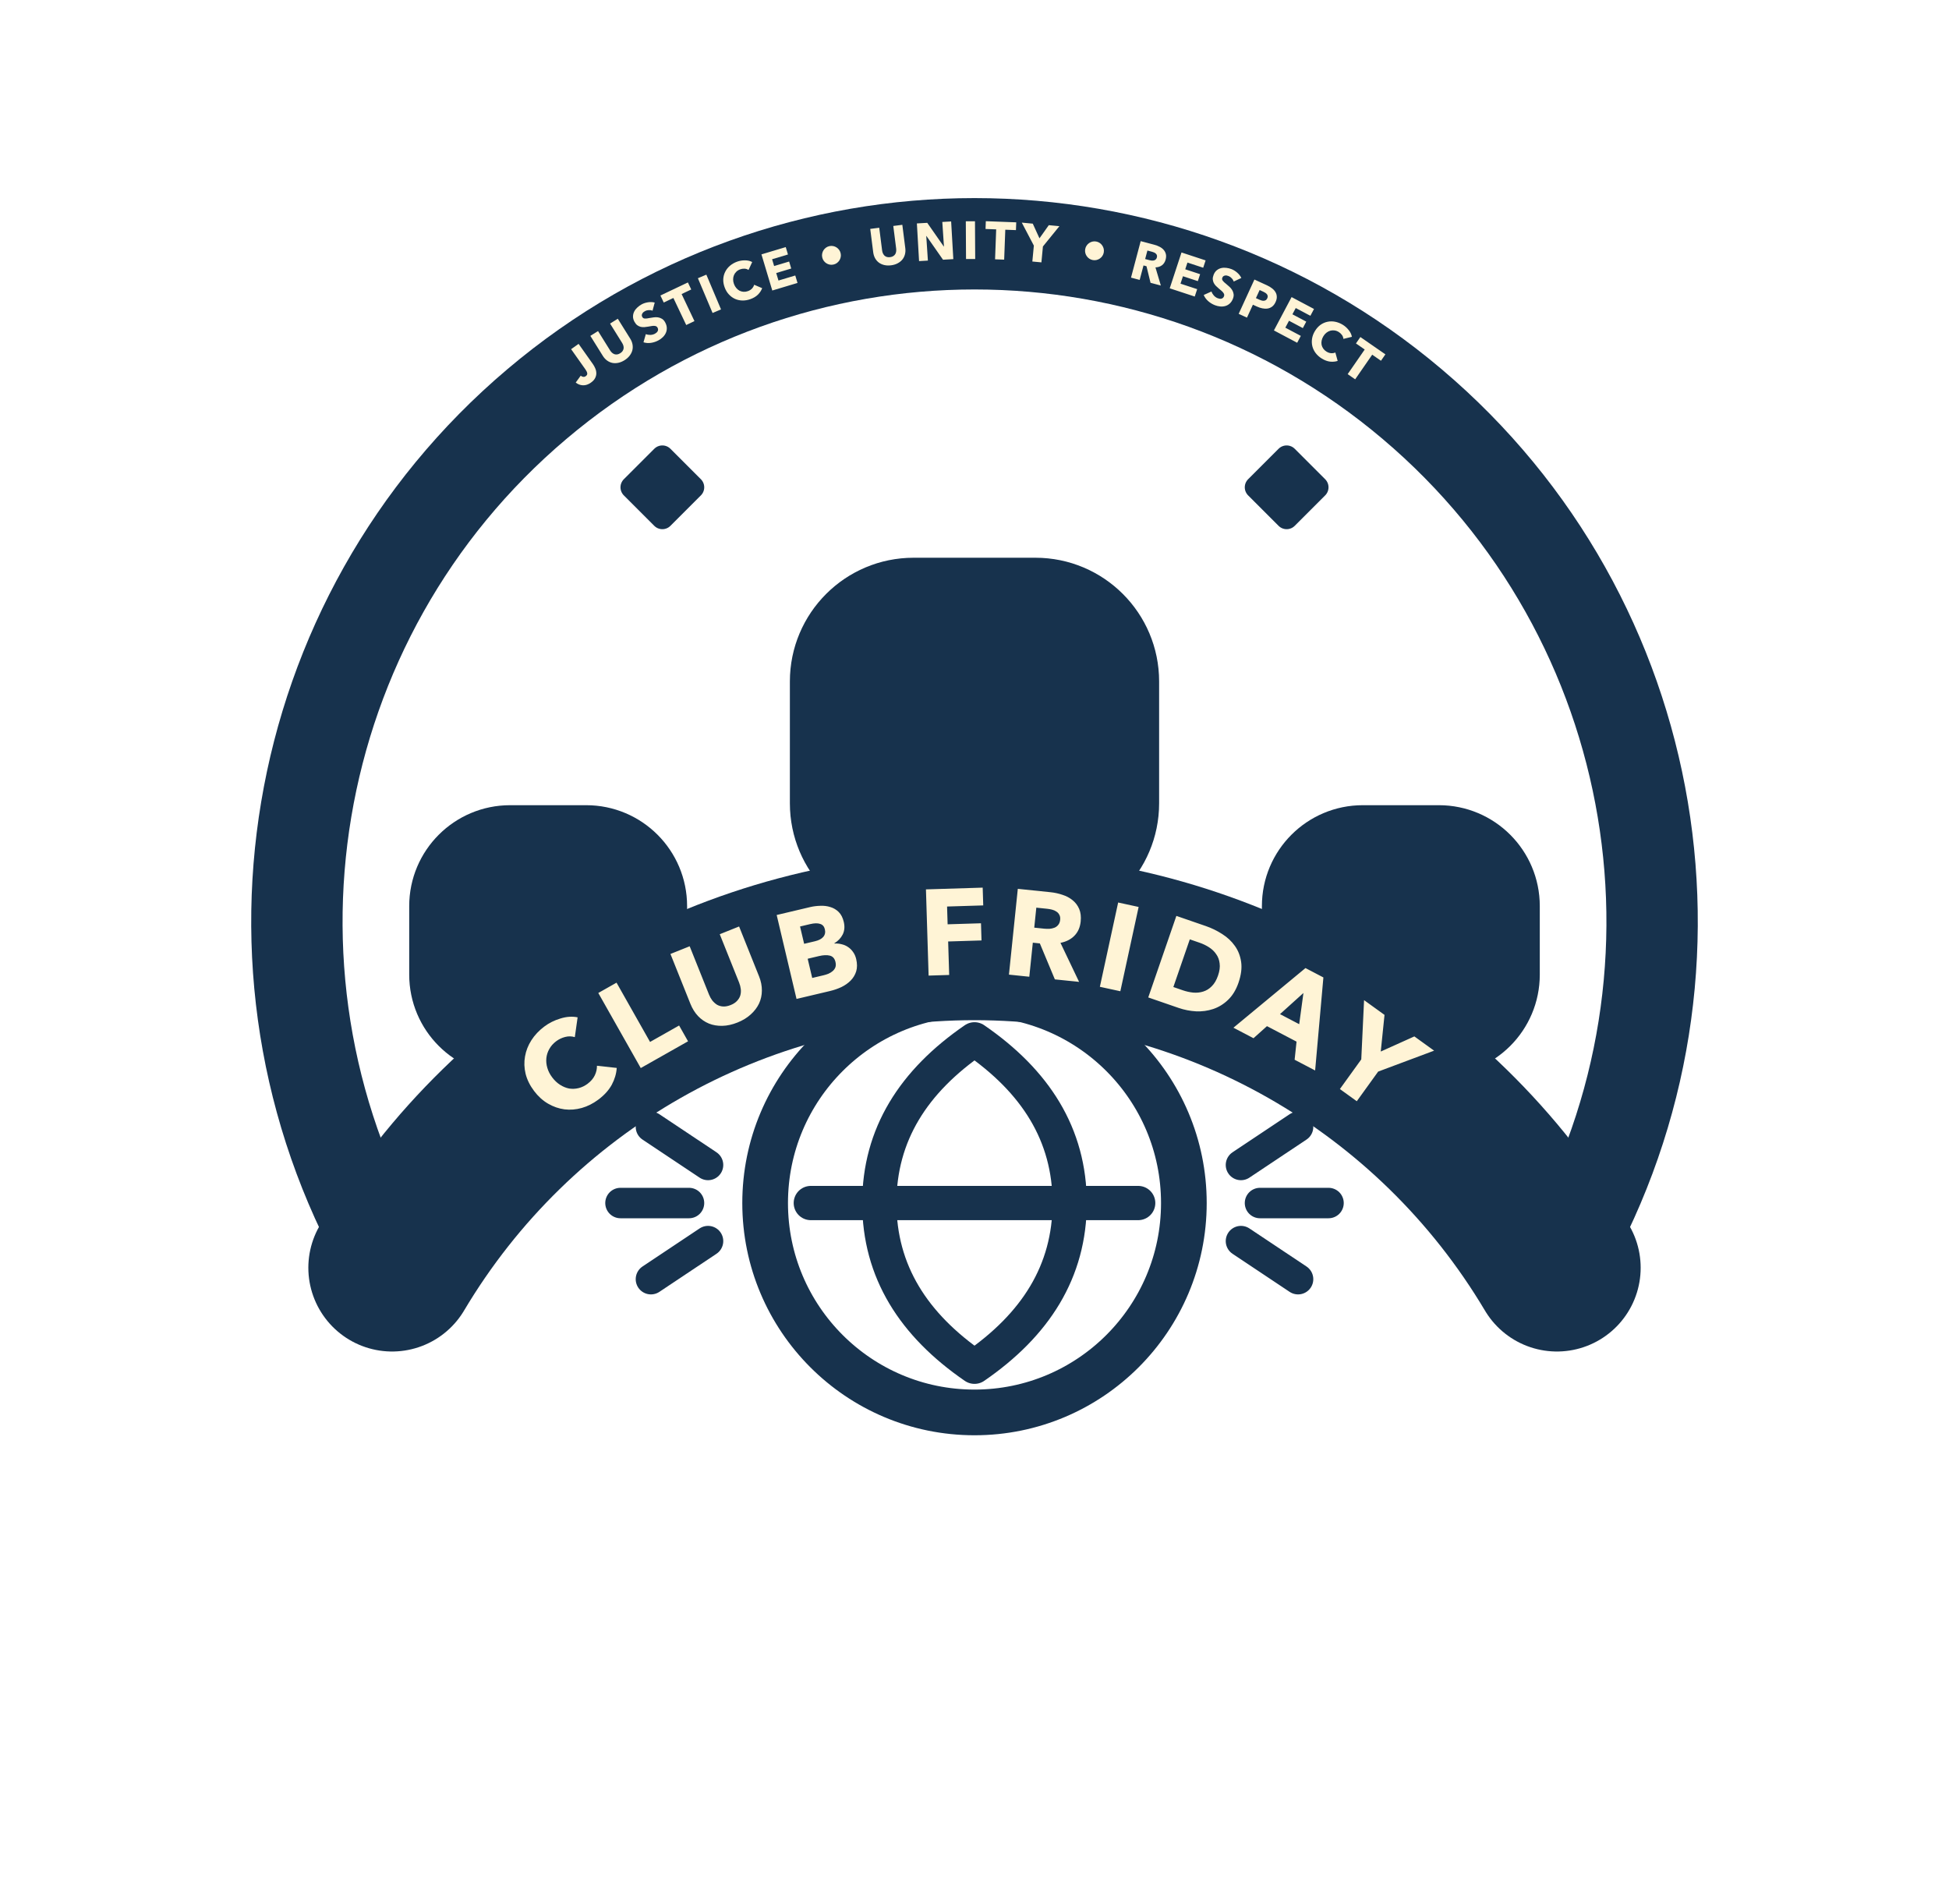
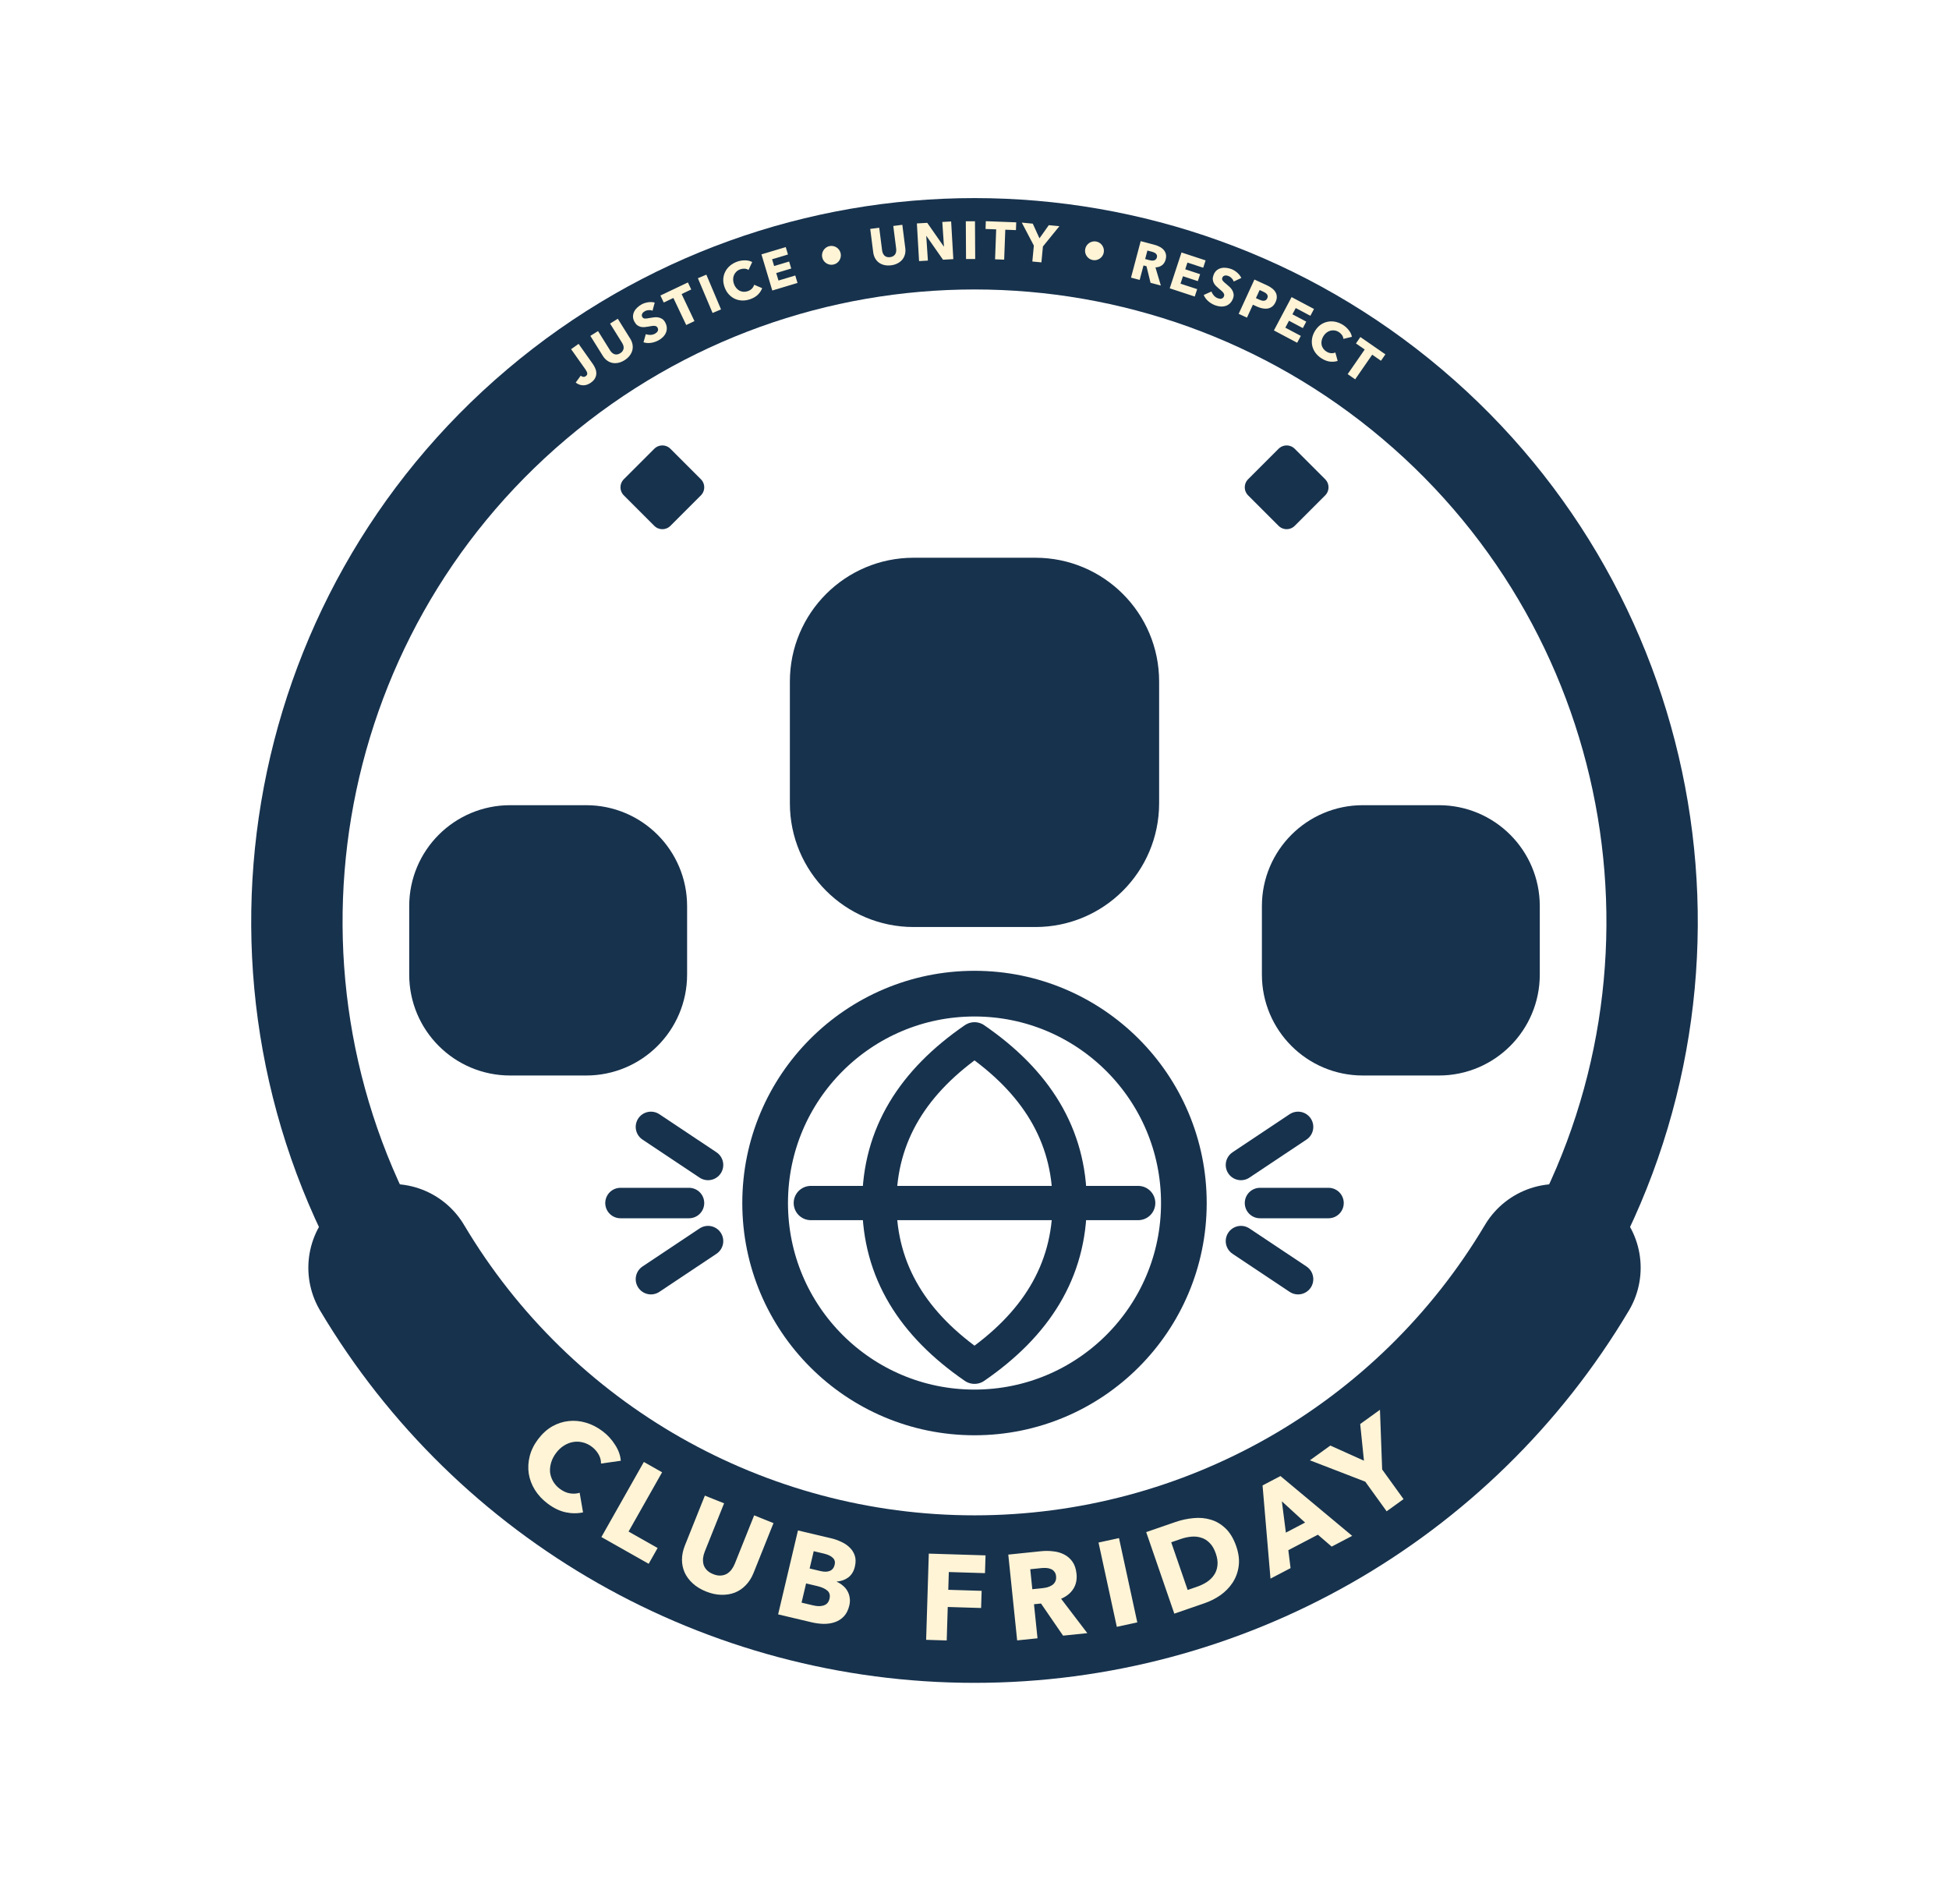
<svg xmlns="http://www.w3.org/2000/svg" viewBox="0 0 512 500" role="img" aria-labelledby="title desc" version="1.1" id="svg15">
  <g stroke="#17324D" stroke-width="13" stroke-linecap="round" stroke-linejoin="round" id="g8">
    <path fill="none" stroke="#17324D" d="M103 333a178 178 0 1 1 306 0" id="path1" />
    <g id="younger-member" aria-label="younger-member">
      <rect x="114" y="218" width="60" height="58" rx="20" fill="#17324D" stroke="#17324D" id="rect1" />
      <circle cx="144" cy="247" r="7" fill="none" stroke="none" id="circle1" />
    </g>
    <g id="adult-member" aria-label="adult-member">
      <rect x="214" y="153" width="84" height="84" rx="26" fill="#17324D" stroke="#17324D" id="rect2" />
      <circle cx="256" cy="195" r="9" fill="none" stroke="none" id="circle2" />
    </g>
    <g id="older-member" aria-label="older-member">
      <rect x="338" y="218" width="60" height="58" rx="20" fill="#17324D" stroke="#17324D" id="rect3" />
      <circle cx="368" cy="247" r="7" fill="none" stroke="none" id="circle3" />
    </g>
    <circle cx="256" cy="316" r="55" fill="none" stroke="#17324D" stroke-width="12" id="circle4" />
    <path fill="none" stroke="#17324D" stroke-width="9" d="M256 273c-16 11-25 25-25 43s9 32 25 43m0-86c16 11 25 25 25 43s-9 32-25 43m-43-43h86" id="path4" />
    <path fill="none" stroke="#17324D" stroke-width="8" d="M181 316h-18M186 306l-15-10M186 326l-15 10M331 316h18M326 306l15-10M326 326l15 10" id="path5" />
-     <path fill="none" stroke="#17324D" d="M103 333a178 178 0 0 1 306 0" id="path6" />
+     <path fill="none" stroke="#17324D" d="M103 333a178 178 0 0 0 306 0" id="path6" />
    <path fill="#17324D" stroke="#17324D" stroke-width="6" d="m174 120 8 8-8 8-8-8z" id="path7" />
    <path fill="#17324D" stroke="#17324D" stroke-width="6" d="m338 120 8 8-8 8-8-8z" id="path8" />
  </g>
  <defs id="defs8">
    <path id="motto-arc" d="M103 333a178 178 0 1 1 306 0" />
-     <path id="name-arc" d="M103 333a178 178 0 0 1 306 0" />
+     <path id="name-arc" d="M103 333a178 178 0 0 0 306 0" />
  </defs>
  <path d="M103 333a178 178 0 1 1 306 0" fill="none" stroke="#17324D" stroke-width="24" stroke-linecap="round" id="path9" />
-   <path d="M103 333a178 178 0 0 1 306 0" fill="none" stroke="#17324D" stroke-width="44" stroke-linecap="round" id="path10" />
+   <path d="M103 333a178 178 0 0 0 306 0" fill="none" stroke="#17324D" stroke-width="44" stroke-linecap="round" id="path10" />
  <g font-family="Avenir Next, Trebuchet MS, Arial, sans-serif" text-anchor="middle" id="g15">
    <g id="text14" style="font-weight:700;font-size:14px;letter-spacing:1.5" aria-label="JUSTICE•UNITY•RESPECT">
      <path style="fill:#fff4d6" d="m 155.767,95.652 q 0.34,0.48 0.597,1.087 0.269,0.598 0.287,1.254 0.022,0.636 -0.302,1.294 -0.312,0.65 -1.135,1.232 -1.029,0.728 -2.086,0.687 -1.066,-0.052 -1.885,-0.724 l 1.313,-1.804 q 0.306,0.263 0.65,0.312 0.355,0.041 0.663,-0.178 0.48,-0.34 0.394,-0.776 -0.074,-0.445 -0.455,-0.982 l -3.777,-5.337 1.966,-1.391 3.769,5.325 z m 9.796,-6.688 q 0.474,0.76 0.605,1.553 0.136,0.773 -0.058,1.521 -0.201,0.736 -0.723,1.408 -0.51,0.664 -1.329,1.175 -0.832,0.519 -1.652,0.684 -0.821,0.165 -1.558,0.015 -0.745,-0.163 -1.379,-0.625 -0.642,-0.474 -1.116,-1.234 l -3.267,-5.239 2.02,-1.259 3.163,5.073 q 0.215,0.345 0.491,0.602 0.288,0.25 0.621,0.388 0.338,0.119 0.724,0.076 0.398,-0.05 0.825,-0.317 0.428,-0.267 0.636,-0.594 0.22,-0.335 0.262,-0.691 0.035,-0.368 -0.075,-0.729 -0.109,-0.361 -0.324,-0.705 l -3.163,-5.073 2.031,-1.267 3.267,5.239 z m 5.857,-7.349 q -0.458,-0.198 -1.008,-0.154 -0.544,0.025 -0.95,0.245 -0.209,0.114 -0.411,0.271 -0.189,0.15 -0.301,0.355 -0.119,0.192 -0.148,0.431 -0.024,0.22 0.116,0.478 0.12,0.221 0.287,0.322 0.179,0.094 0.411,0.111 0.245,0.011 0.544,-0.025 0.293,-0.047 0.654,-0.116 0.523,-0.093 1.103,-0.169 0.573,-0.088 1.127,-0.007 0.554,0.082 1.053,0.384 0.492,0.29 0.846,0.942 0.407,0.751 0.425,1.458 0.023,0.688 -0.251,1.299 -0.274,0.611 -0.783,1.11 -0.509,0.5 -1.149,0.847 -0.935,0.508 -1.982,0.662 -1.054,0.142 -1.96,-0.147 l 0.616,-2.151 q 0.534,0.22 1.197,0.21 0.669,-0.029 1.186,-0.309 0.234,-0.127 0.429,-0.296 0.195,-0.169 0.295,-0.367 0.112,-0.204 0.11,-0.442 -0.002,-0.238 -0.142,-0.496 -0.134,-0.246 -0.35,-0.352 -0.217,-0.105 -0.524,-0.114 -0.302,-0.027 -0.706,0.049 -0.399,0.057 -0.903,0.156 -0.492,0.092 -0.998,0.128 -0.494,0.029 -0.967,-0.08 -0.468,-0.128 -0.885,-0.427 -0.412,-0.318 -0.732,-0.909 -0.394,-0.726 -0.379,-1.403 0.015,-0.677 0.314,-1.27 0.299,-0.593 0.822,-1.068 0.516,-0.487 1.131,-0.821 0.738,-0.401 1.648,-0.544 0.922,-0.15 1.788,0.065 z m 7.638,-4.377 3.375,7.107 -2.163,1.027 -3.375,-7.107 -2.529,1.201 -0.877,-1.846 7.221,-3.43 0.877,1.846 z m 8.136,4.973 -3.856,-9.131 2.218,-0.937 3.856,9.131 z M 200.224,75.696 q -0.358,0.936 -1.11,1.689 -0.758,0.74 -1.941,1.174 -1.078,0.395 -2.128,0.377 -1.037,-0.022 -1.944,-0.421 -0.911,-0.412 -1.625,-1.179 -0.714,-0.767 -1.113,-1.858 -0.41,-1.117 -0.361,-2.164 0.062,-1.052 0.514,-1.933 0.447,-0.895 1.242,-1.574 0.795,-0.679 1.86,-1.069 0.986,-0.361 2.062,-0.353 1.085,-0.01 1.922,0.444 l -0.966,2.084 q -0.474,-0.318 -1.064,-0.341 -0.59,-0.022 -1.129,0.175 -0.592,0.217 -1.009,0.623 -0.409,0.389 -0.624,0.9 -0.215,0.511 -0.22,1.109 -0.009,0.585 0.217,1.203 0.231,0.631 0.621,1.084 0.39,0.454 0.871,0.709 0.49,0.238 1.053,0.27 0.563,0.032 1.142,-0.18 0.67,-0.246 1.074,-0.692 0.403,-0.446 0.551,-0.977 l 2.104,0.899 z m 2.656,0.613 -2.85,-9.493 6.383,-1.916 0.584,1.944 -4.17,1.252 0.535,1.783 3.942,-1.183 0.551,1.837 -3.942,1.183 0.592,1.971 4.412,-1.324 0.588,1.958 z" id="path15" />
      <path style="fill:#fff4d6" d="m 220.84,66.548 q 0.109,0.506 0.011,0.986 -0.098,0.479 -0.355,0.878 -0.258,0.399 -0.655,0.685 -0.397,0.286 -0.903,0.395 -0.506,0.109 -0.986,0.011 -0.479,-0.098 -0.878,-0.355 -0.399,-0.258 -0.685,-0.655 -0.286,-0.397 -0.395,-0.903 -0.109,-0.506 -0.011,-0.986 0.098,-0.479 0.355,-0.878 0.258,-0.399 0.655,-0.685 0.397,-0.286 0.903,-0.395 0.506,-0.109 0.986,-0.011 0.479,0.098 0.878,0.355 0.399,0.258 0.685,0.655 0.286,0.397 0.395,0.903 z" id="path16" />
      <path style="fill:#fff4d6" d="m 237.819,65.176 q 0.113,0.889 -0.099,1.664 -0.2,0.759 -0.688,1.358 -0.49,0.584 -1.245,0.977 -0.741,0.39 -1.699,0.512 -0.972,0.124 -1.787,-0.069 -0.815,-0.193 -1.422,-0.638 -0.609,-0.459 -0.992,-1.144 -0.385,-0.699 -0.498,-1.588 l -0.778,-6.125 2.361,-0.3 0.754,5.93 q 0.051,0.403 0.194,0.752 0.157,0.347 0.402,0.612 0.258,0.25 0.626,0.372 0.382,0.121 0.882,0.057 0.5,-0.064 0.826,-0.274 0.34,-0.213 0.527,-0.519 0.185,-0.32 0.236,-0.693 0.051,-0.373 1.6e-4,-0.776 l -0.754,-5.93 2.375,-0.302 0.778,6.125 z m 9.907,3.044 -4.358,-6.24 -0.042,0.002 0.431,6.468 -2.32,0.134 -0.573,-9.895 2.725,-0.158 4.343,6.227 0.042,-0.002 -0.43,-6.454 2.32,-0.134 0.573,9.895 z m 6.05,-0.178 -0.058,-9.912 2.408,-0.014 0.058,9.912 z m 10.313,-7.703 -0.295,7.862 -2.392,-0.09 0.295,-7.862 -2.798,-0.105 0.076,-2.043 7.988,0.299 -0.076,2.043 z m 9.886,4.398 -0.397,4.181 -2.383,-0.226 0.397,-4.181 -3.168,-6.038 2.885,0.274 1.758,3.851 2.451,-3.452 2.787,0.264 z" id="path17" />
      <path style="fill:#fff4d6" d="m 289.958,66.311 q -0.091,0.51 -0.363,0.916 -0.272,0.406 -0.662,0.678 -0.39,0.272 -0.865,0.386 -0.476,0.114 -0.985,0.023 -0.51,-0.091 -0.916,-0.363 -0.406,-0.272 -0.678,-0.662 -0.272,-0.39 -0.386,-0.865 -0.114,-0.476 -0.023,-0.985 0.091,-0.51 0.363,-0.916 0.272,-0.406 0.662,-0.678 0.39,-0.272 0.865,-0.386 0.476,-0.114 0.985,-0.023 0.51,0.091 0.916,0.363 0.406,0.272 0.678,0.662 0.272,0.39 0.386,0.865 0.114,0.476 0.023,0.985 z" id="path18" />
      <path style="fill:#fff4d6" d="m 302.245,74.283 -1.062,-4.352 -0.785,-0.208 -1.009,3.802 -2.273,-0.603 2.542,-9.581 3.654,0.969 q 0.69,0.183 1.3,0.504 0.627,0.311 1.052,0.786 0.438,0.478 0.602,1.116 0.164,0.637 -0.055,1.463 -0.258,0.974 -0.962,1.497 -0.704,0.523 -1.713,0.56 l 1.416,4.764 z m 1.668,-6.669 q 0.09,-0.338 -0.005,-0.581 -0.078,-0.252 -0.279,-0.422 -0.184,-0.179 -0.458,-0.295 -0.26,-0.112 -0.517,-0.181 l -1.231,-0.327 -0.592,2.233 1.096,0.291 q 0.284,0.075 0.593,0.114 0.312,0.025 0.588,-0.032 0.276,-0.057 0.486,-0.248 0.223,-0.187 0.32,-0.552 z m 3.372,8.118 3.096,-9.416 6.331,2.082 -0.634,1.928 -4.136,-1.36 -0.582,1.769 3.91,1.286 -0.599,1.822 -3.91,-1.286 -0.643,1.955 4.376,1.439 -0.638,1.942 z m 16.807,-1.778 q -0.144,-0.477 -0.531,-0.87 -0.369,-0.4 -0.8,-0.569 -0.222,-0.087 -0.472,-0.14 -0.237,-0.048 -0.465,-0.002 -0.223,0.033 -0.425,0.164 -0.184,0.124 -0.291,0.397 -0.092,0.235 -0.062,0.427 0.043,0.197 0.18,0.386 0.15,0.194 0.369,0.4 0.225,0.193 0.51,0.425 0.408,0.34 0.84,0.735 0.437,0.382 0.732,0.858 0.295,0.476 0.385,1.053 0.095,0.563 -0.175,1.254 -0.311,0.795 -0.841,1.264 -0.511,0.461 -1.155,0.645 -0.643,0.184 -1.354,0.116 -0.71,-0.068 -1.388,-0.333 -0.991,-0.388 -1.784,-1.089 -0.788,-0.714 -1.15,-1.593 l 2.042,-0.914 q 0.176,0.55 0.611,1.051 0.453,0.493 1.001,0.708 0.248,0.097 0.503,0.137 0.255,0.04 0.47,-0.011 0.228,-0.046 0.409,-0.201 0.181,-0.155 0.288,-0.428 0.102,-0.261 0.043,-0.494 -0.059,-0.234 -0.25,-0.474 -0.173,-0.248 -0.492,-0.509 -0.301,-0.268 -0.701,-0.59 -0.387,-0.317 -0.741,-0.681 -0.341,-0.359 -0.562,-0.791 -0.203,-0.44 -0.244,-0.952 -0.022,-0.52 0.223,-1.146 0.301,-0.769 0.828,-1.194 0.527,-0.425 1.173,-0.578 0.646,-0.153 1.346,-0.059 0.705,0.081 1.357,0.336 0.782,0.306 1.478,0.91 0.709,0.608 1.102,1.409 z m 11.002,5.381 q -0.362,0.789 -0.906,1.202 -0.538,0.4 -1.186,0.503 -0.648,0.103 -1.367,-0.042 -0.719,-0.145 -1.419,-0.466 l -1.082,-0.496 -1.558,3.398 -2.176,-0.998 4.133,-9.009 3.309,1.518 q 0.738,0.339 1.304,0.783 0.585,0.438 0.904,0.984 0.338,0.54 0.36,1.197 0.041,0.65 -0.315,1.426 z m -2.182,-0.985 q 0.146,-0.318 0.112,-0.58 -0.034,-0.262 -0.198,-0.476 -0.164,-0.214 -0.426,-0.38 -0.25,-0.161 -0.542,-0.295 l -0.954,-0.438 -0.975,2.125 0.916,0.42 q 0.305,0.14 0.609,0.218 0.303,0.078 0.578,0.049 0.287,-0.022 0.508,-0.167 0.226,-0.158 0.372,-0.476 z m 1.744,8.444 4.643,-8.757 5.888,3.122 -0.951,1.793 -3.847,-2.04 -0.872,1.645 3.636,1.928 -0.898,1.695 -3.636,-1.928 -0.964,1.818 4.069,2.158 -0.957,1.806 z m 16.749,8.008 q -0.955,0.303 -2.013,0.184 -1.051,-0.132 -2.127,-0.787 -0.981,-0.597 -1.621,-1.43 -0.628,-0.825 -0.882,-1.783 -0.246,-0.969 -0.09,-2.005 0.156,-1.036 0.76,-2.029 0.619,-1.016 1.468,-1.63 0.861,-0.607 1.832,-0.802 0.979,-0.207 2.005,-0.009 1.026,0.199 1.995,0.789 0.897,0.546 1.561,1.393 0.684,0.842 0.85,1.78 l -2.232,0.542 q -0.047,-0.569 -0.397,-1.045 -0.35,-0.475 -0.84,-0.774 -0.538,-0.328 -1.116,-0.401 -0.559,-0.078 -1.093,0.072 -0.534,0.15 -1.005,0.519 -0.463,0.357 -0.806,0.919 -0.349,0.574 -0.461,1.161 -0.112,0.588 -0.012,1.124 0.119,0.531 0.445,0.992 0.326,0.461 0.852,0.781 0.61,0.371 1.21,0.409 0.6,0.038 1.108,-0.178 l 0.607,2.206 z m 9.073,-1.636 -4.477,6.47 -1.969,-1.362 4.477,-6.47 -2.302,-1.593 1.163,-1.681 6.573,4.549 -1.163,1.681 z" id="path19" />
    </g>
-     <path d="m 162.018,280.513 q -0.163,2.285 -1.312,4.431 -1.168,2.12 -3.47,3.851 -2.097,1.577 -4.406,2.234 -2.284,0.637 -4.531,0.365 -2.266,-0.298 -4.335,-1.504 -2.069,-1.207 -3.666,-3.329 -1.635,-2.174 -2.221,-4.496 -0.56,-2.342 -0.154,-4.569 0.387,-2.253 1.677,-4.265 1.29,-2.011 3.361,-3.57 1.918,-1.443 4.279,-2.137 2.367,-0.739 4.499,-0.301 l -0.735,5.198 q -1.249,-0.382 -2.554,-0.041 -1.305,0.341 -2.354,1.13 -1.151,0.866 -1.795,2.031 -0.638,1.121 -0.771,2.382 -0.133,1.261 0.253,2.572 0.367,1.286 1.271,2.488 0.923,1.227 2.076,1.962 1.153,0.734 2.376,0.976 1.229,0.197 2.483,-0.106 1.254,-0.303 2.379,-1.149 1.304,-0.981 1.891,-2.224 0.587,-1.242 0.56,-2.503 l 5.198,0.575 z m 6.308,0.032 -11.155,-19.72 4.791,-2.71 8.807,15.57 7.632,-4.317 2.348,4.15 z m 31.08,-24.088 q 0.761,1.901 0.738,3.737 -0.005,1.795 -0.742,3.399 -0.748,1.575 -2.192,2.877 -1.414,1.29 -3.464,2.111 -2.079,0.833 -3.993,0.875 -1.913,0.042 -3.512,-0.593 -1.611,-0.665 -2.853,-1.96 -1.254,-1.325 -2.016,-3.226 l -5.246,-13.101 5.05,-2.022 5.079,12.685 q 0.345,0.862 0.862,1.551 0.547,0.677 1.242,1.123 0.713,0.404 1.599,0.463 0.915,0.047 1.985,-0.381 1.069,-0.428 1.669,-1.082 0.63,-0.666 0.867,-1.45 0.226,-0.814 0.124,-1.67 -0.101,-0.856 -0.446,-1.717 l -5.079,-12.685 5.08,-2.034 5.246,13.101 z m 25.513,-4.548 q 0.427,1.806 0.006,3.221 -0.429,1.384 -1.436,2.411 -1.007,1.027 -2.451,1.731 -1.421,0.665 -3.009,1.041 l -8.782,2.077 -5.215,-22.048 8.782,-2.077 q 1.277,-0.302 2.682,-0.338 1.398,-0.068 2.643,0.329 1.237,0.365 2.18,1.293 0.943,0.928 1.341,2.609 0.435,1.837 -0.275,3.288 -0.717,1.419 -2.211,2.331 l 0.015,0.062 q 0.971,-0.065 1.884,0.179 0.937,0.206 1.683,0.72 0.777,0.507 1.326,1.298 0.58,0.784 0.838,1.873 z m -8.229,-7.82 q -0.265,-1.121 -1.255,-1.413 -0.966,-0.331 -2.648,0.067 l -2.616,0.619 1.075,4.547 2.865,-0.678 q 1.495,-0.354 2.164,-1.137 0.693,-0.822 0.414,-2.005 z m 2.786,8.581 q -0.324,-1.37 -1.477,-1.656 -1.153,-0.286 -2.866,0.119 l -2.958,0.7 1.193,5.045 2.99,-0.707 q 0.623,-0.147 1.255,-0.395 0.656,-0.287 1.119,-0.692 0.494,-0.413 0.719,-0.992 0.217,-0.61 0.026,-1.42 z m 29.319,-14.554 0.144,4.67 8.764,-0.27 0.139,4.51 -8.764,0.27 0.271,8.796 -5.405,0.167 -0.698,-22.645 14.905,-0.46 0.144,4.67 z m 28.316,19.137 -3.945,-9.448 -1.846,-0.191 -0.925,8.944 -5.348,-0.553 2.33,-22.536 8.594,0.888 q 1.623,0.168 3.115,0.676 1.527,0.48 2.654,1.4 1.159,0.924 1.756,2.305 0.597,1.381 0.396,3.322 -0.237,2.292 -1.64,3.723 -1.403,1.431 -3.668,1.873 l 4.892,10.253 z m 1.393,-15.652 q 0.082,-0.796 -0.219,-1.309 -0.266,-0.542 -0.78,-0.853 -0.48,-0.339 -1.138,-0.504 -0.627,-0.161 -1.232,-0.224 l -2.897,-0.299 -0.543,5.252 2.578,0.267 q 0.668,0.069 1.379,0.046 0.713,-0.055 1.316,-0.282 0.603,-0.227 1.009,-0.732 0.438,-0.502 0.527,-1.361 z m 10.43,17.601 4.804,-22.141 5.379,1.167 -4.804,22.141 z m 36.42,-1.078 q -0.97,2.813 -2.739,4.505 -1.728,1.672 -3.911,2.408 -2.143,0.716 -4.51,0.611 -2.357,-0.136 -4.565,-0.897 l -7.986,-2.755 7.387,-21.418 7.744,2.671 q 2.269,0.783 4.289,2.089 2.031,1.276 3.327,3.111 1.307,1.805 1.656,4.227 0.349,2.422 -0.694,5.447 z m -5.385,-1.857 q 0.626,-1.815 0.428,-3.204 -0.157,-1.408 -0.916,-2.448 -0.718,-1.06 -1.884,-1.801 -1.136,-0.73 -2.467,-1.189 l -2.571,-0.887 -4.32,12.524 2.45,0.845 q 1.392,0.48 2.766,0.616 1.416,0.116 2.634,-0.276 1.249,-0.382 2.241,-1.393 1.022,-1.001 1.638,-2.786 z m 20.127,22.094 0.503,-4.757 -7.768,-4.066 -3.537,3.169 -5.273,-2.76 18.926,-15.666 4.706,2.463 -2.17,24.436 z m 2.314,-17.534 -6.157,5.554 5.047,2.641 z m 19.631,20.647 -5.616,7.786 -4.438,-3.201 5.616,-7.786 0.735,-15.568 5.372,3.875 -0.986,9.626 8.824,-3.973 5.191,3.744 z" id="text15" style="font-weight:800;font-size:32px;letter-spacing:4;fill:#fff4d6" aria-label="CLUB FRIDAY" />
+     <path d="m 153.164,397.256 q -2.241,0.477 -4.621,-0.032 -2.361,-0.535 -4.662,-2.266 -2.097,-1.577 -3.368,-3.615 -1.245,-2.018 -1.607,-4.252 -0.342,-2.26 0.243,-4.582 0.586,-2.322 2.182,-4.445 1.635,-2.174 3.704,-3.38 2.095,-1.187 4.348,-1.414 2.272,-0.253 4.563,0.429 2.29,0.682 4.362,2.24 1.918,1.443 3.24,3.518 1.367,2.069 1.536,4.239 l -5.198,0.735 q 0.021,-1.306 -0.668,-2.465 -0.69,-1.159 -1.738,-1.948 -1.151,-0.866 -2.45,-1.162 -1.254,-0.303 -2.502,-0.08 -1.248,0.222 -2.401,0.957 -1.134,0.709 -2.038,1.911 -0.923,1.227 -1.309,2.539 -0.386,1.311 -0.279,2.553 0.152,1.235 0.79,2.356 0.638,1.121 1.764,1.967 1.304,0.981 2.661,1.201 1.356,0.22 2.56,-0.156 l 0.888,5.153 z m 4.822,6.476 11.155,-19.72 4.791,2.71 -8.807,15.57 7.632,4.317 -2.348,4.15 z m 39.965,9.442 q -0.761,1.901 -2.045,3.214 -1.242,1.295 -2.883,1.948 -1.628,0.623 -3.571,0.569 -1.913,-0.042 -3.963,-0.863 -2.079,-0.833 -3.493,-2.123 -1.414,-1.29 -2.132,-2.853 -0.707,-1.593 -0.712,-3.387 0.007,-1.824 0.768,-3.726 l 5.246,-13.101 5.05,2.022 -5.079,12.685 q -0.345,0.862 -0.446,1.717 -0.072,0.868 0.124,1.67 0.237,0.784 0.837,1.438 0.63,0.666 1.699,1.094 1.069,0.428 1.955,0.369 0.915,-0.047 1.628,-0.451 0.725,-0.434 1.242,-1.123 0.517,-0.689 0.862,-1.551 l 5.079,-12.685 5.08,2.034 -5.246,13.101 z m 25.168,8.523 q -0.427,1.806 -1.438,2.882 -1.004,1.045 -2.364,1.513 -1.36,0.467 -2.967,0.449 -1.568,-0.042 -3.157,-0.418 l -8.782,-2.077 5.215,-22.048 8.782,2.077 q 1.277,0.302 2.55,0.899 1.28,0.566 2.215,1.478 0.943,0.881 1.37,2.133 0.427,1.252 0.029,2.934 -0.435,1.837 -1.718,2.816 -1.276,0.948 -3.021,1.094 l -0.015,0.062 q 0.897,0.377 1.604,1.004 0.745,0.604 1.182,1.398 0.468,0.801 0.604,1.754 0.167,0.96 -0.09,2.05 z m -3.854,-10.678 q 0.265,-1.121 -0.489,-1.826 -0.716,-0.728 -2.397,-1.126 l -2.616,-0.619 -1.075,4.547 2.865,0.678 q 1.495,0.354 2.444,-0.047 0.988,-0.424 1.268,-1.607 z m -1.354,8.92 q 0.324,-1.37 -0.578,-2.143 -0.902,-0.772 -2.615,-1.178 l -2.958,-0.7 -1.193,5.045 2.99,0.707 q 0.623,0.147 1.299,0.209 0.715,0.037 1.31,-0.118 0.627,-0.148 1.087,-0.565 0.468,-0.448 0.659,-1.258 z m 31.344,-7.017 -0.144,4.67 8.764,0.27 -0.139,4.51 -8.764,-0.27 -0.271,8.796 -5.405,-0.167 0.698,-22.645 14.905,0.46 -0.144,4.67 z m 30.014,16.712 -5.795,-8.441 -1.846,0.191 0.925,8.944 -5.348,0.553 -2.33,-22.536 8.594,-0.888 q 1.623,-0.168 3.187,0.024 1.593,0.157 2.884,0.828 1.324,0.667 2.191,1.897 0.867,1.229 1.068,3.171 0.237,2.292 -0.843,3.98 -1.08,1.688 -3.207,2.584 l 6.886,9.036 z m -1.838,-15.606 q -0.082,-0.796 -0.482,-1.237 -0.371,-0.476 -0.938,-0.675 -0.539,-0.234 -1.217,-0.26 -0.646,-0.03 -1.251,0.033 l -2.897,0.299 0.543,5.252 2.578,-0.267 q 0.668,-0.069 1.359,-0.237 0.687,-0.2 1.23,-0.545 0.543,-0.346 0.838,-0.923 0.326,-0.581 0.237,-1.44 z m 15.955,13.29 -4.804,-22.141 5.379,-1.167 4.804,22.141 z m 31.385,-21.13 q 0.97,2.813 0.621,5.236 -0.329,2.382 -1.595,4.307 -1.245,1.885 -3.174,3.261 -1.939,1.346 -4.147,2.108 l -7.986,2.755 -7.387,-21.418 7.744,-2.671 q 2.269,-0.783 4.665,-1 2.386,-0.247 4.538,0.398 2.142,0.615 3.91,2.307 1.768,1.692 2.812,4.717 z m -5.385,1.857 q -0.626,-1.815 -1.638,-2.786 -0.992,-1.012 -2.23,-1.363 -1.218,-0.392 -2.593,-0.256 -1.345,0.125 -2.676,0.584 l -2.571,0.887 4.32,12.524 2.45,-0.845 q 1.392,-0.48 2.558,-1.221 1.186,-0.781 1.904,-1.841 0.748,-1.07 0.905,-2.479 0.188,-1.419 -0.428,-3.204 z m 30.446,-1.802 -3.622,-3.125 -7.768,4.066 0.588,4.712 -5.273,2.76 -2.085,-24.48 4.706,-2.463 18.841,15.711 z m -13.088,-11.895 1.054,8.225 5.047,-2.641 z m 26.348,-8.363 5.616,7.786 -4.438,3.201 -5.616,-7.786 -14.541,-5.609 5.372,-3.875 8.824,3.973 -0.986,-9.626 5.191,-3.744 z" id="text15" style="font-weight:800;font-size:32px;letter-spacing:4;fill:#fff4d6" aria-label="CLUB FRIDAY" />
  </g>
</svg>
